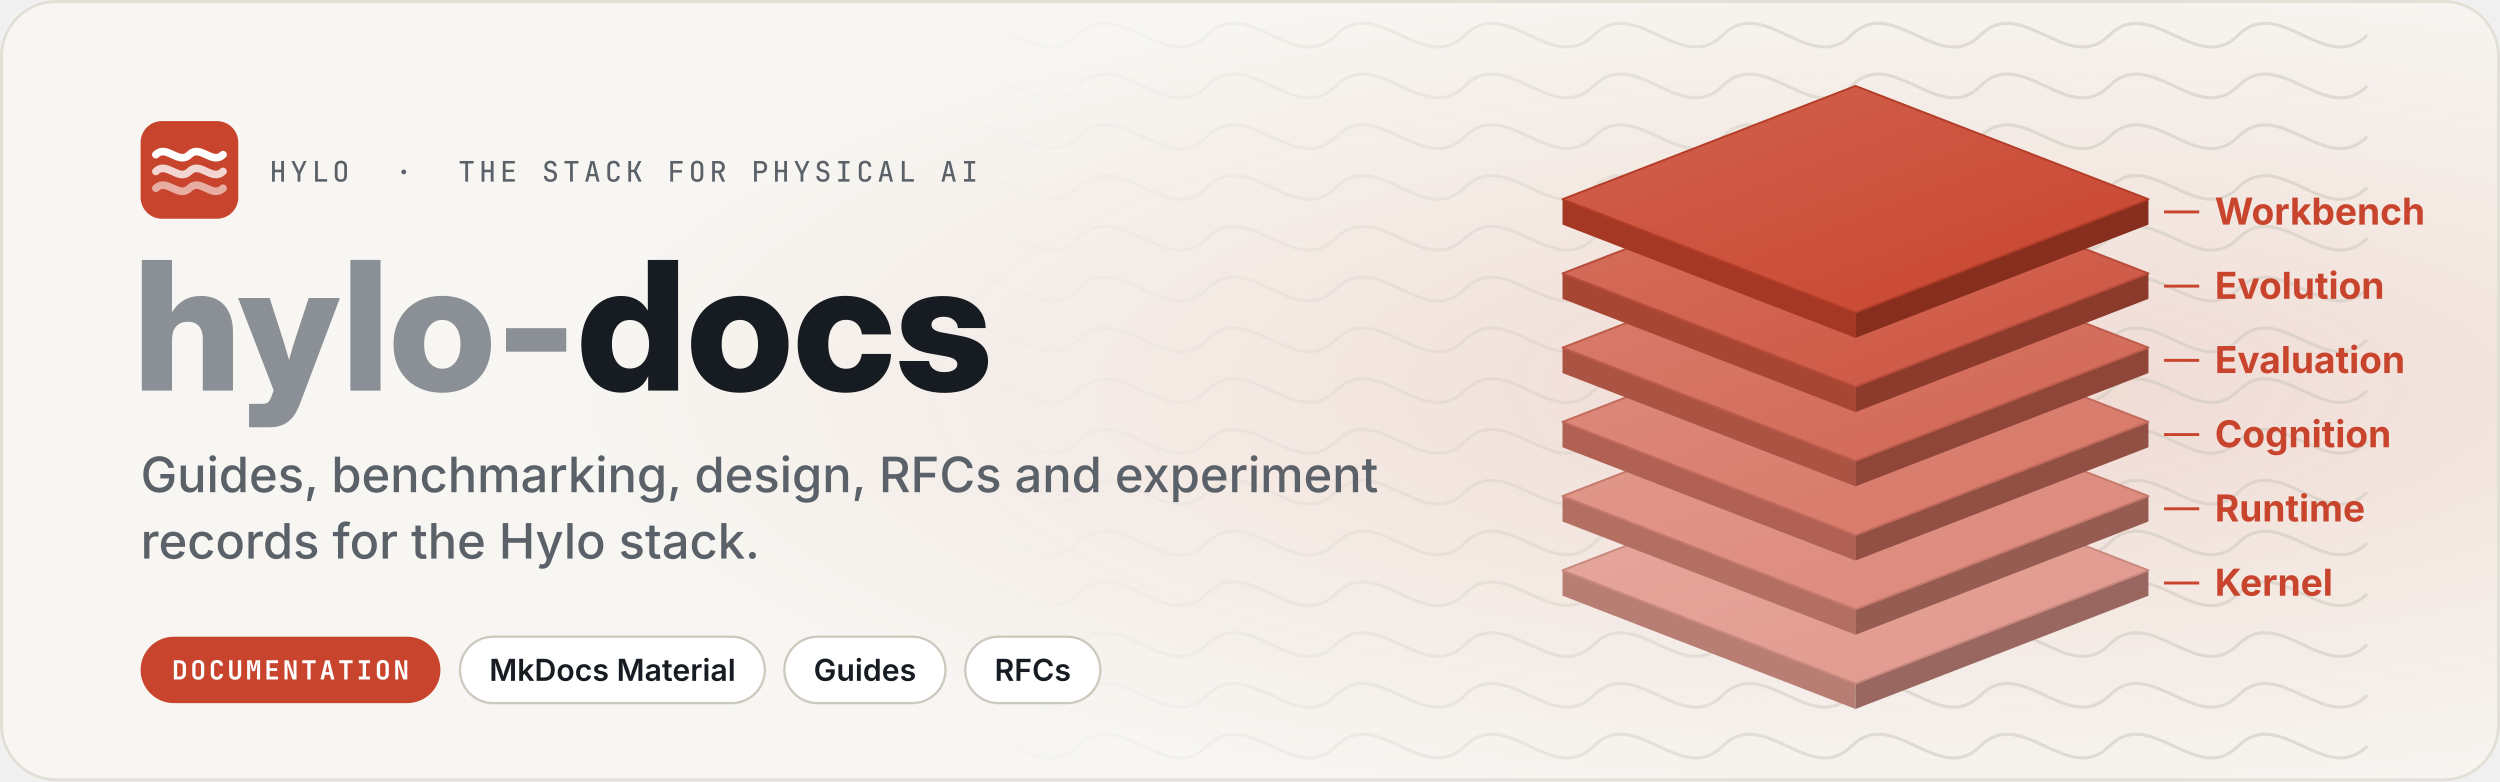
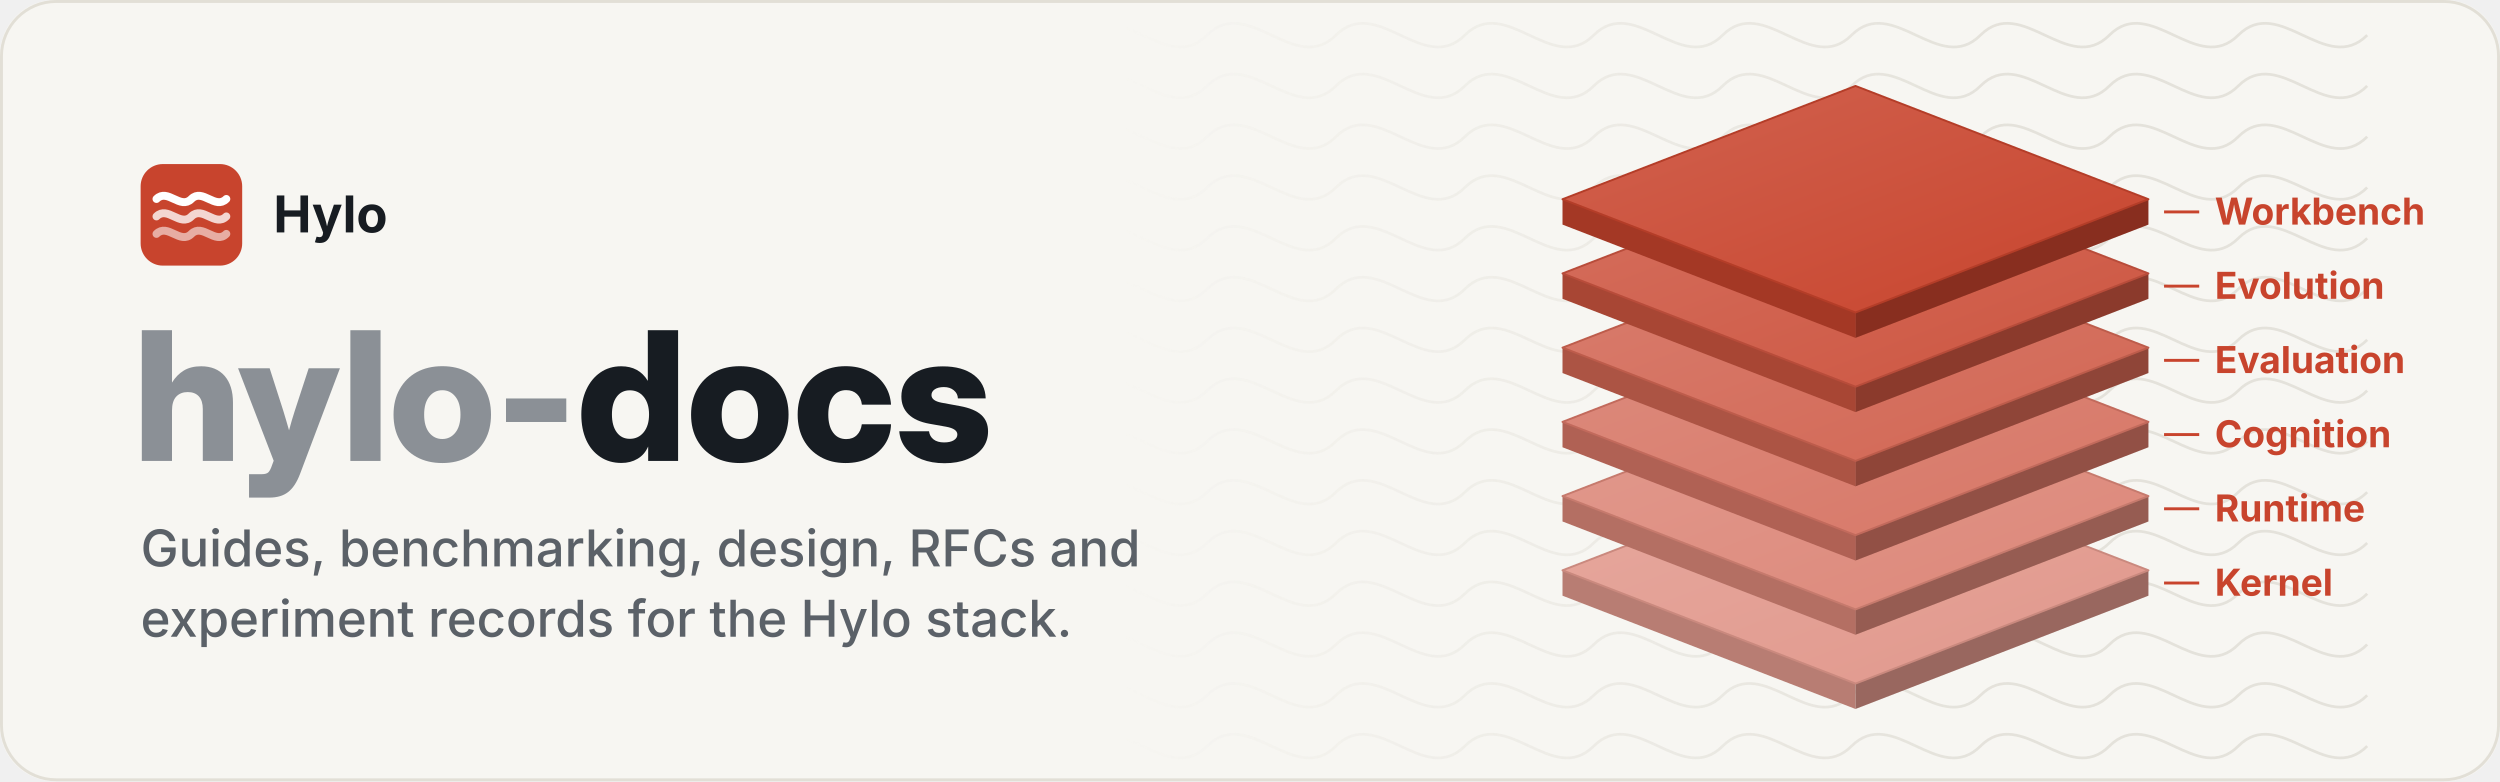
<svg xmlns="http://www.w3.org/2000/svg" viewBox="0 0 1280 400" width="1280" height="400" role="img" aria-labelledby="t d">
  <defs>
+     <path id="b161" d="M135 0V1490H440V888H1089V1490H1395V0H1089V635H440V0Z" />
    <path id="b271" d="M135 0V1490H440V1083L435 744Q484 822 539 897Q594 972 668 1062L1033 1490H1406L849 845L1422 0H1061L638 644L440 426V0Z" />
    <path id="b384" d="M135 0V1490H716Q970 1490 1110 1358Q1249 1225 1249 1005Q1249 852 1181 744Q1113 635 985 581L1302 0H964L680 532H440V0ZM440 779H660Q934 779 934 1005Q934 1118 866 1178Q799 1238 659 1238H440Z" />
    <path id="b459" d="M449 0 49 1490H382L555 757Q578 654 598 537Q617 420 635 305Q655 420 676 537Q697 654 722 757L904 1490H1221L1402 757Q1427 655 1448 539Q1469 423 1489 309Q1507 423 1526 539Q1546 655 1569 757L1742 1490H2076L1675 0H1327L1129 762Q1109 843 1093 932Q1077 1022 1061 1118Q1047 1025 1032 936Q1017 846 995 762L798 0Z" />
    <path id="b507" d="M440 -22Q280 -22 174 62Q68 147 68 313Q68 438 128 509Q188 580 284 613Q380 646 490 656Q634 670 698 686Q761 701 761 756V761Q761 832 716 871Q670 910 586 910Q499 910 446 872Q393 835 375 781L100 827Q143 972 272 1052Q400 1132 587 1132Q707 1132 816 1094Q924 1056 992 972Q1061 889 1061 753V0H777V155H767Q726 77 645 28Q564 -22 440 -22ZM525 189Q630 189 696 250Q763 311 763 400V521Q745 508 704 498Q664 489 619 482Q574 474 541 470Q458 458 407 423Q356 388 356 321Q356 256 404 222Q451 189 525 189Z" />
    <path id="b578" d="M754 -19Q663 -19 600 12Q537 43 498 88Q458 134 437 179H423V0H128V1490H428V930H437Q457 974 496 1021Q534 1068 598 1100Q661 1132 756 1132Q880 1132 983 1068Q1086 1004 1148 876Q1209 748 1209 557Q1209 371 1149 242Q1089 114 986 48Q883 -19 754 -19ZM662 222Q779 222 840 316Q902 410 902 558Q902 705 841 798Q780 892 662 892Q546 892 484 801Q421 710 421 558Q421 406 484 314Q547 222 662 222Z" />
    <path id="b586" d="M628 -22Q459 -22 336 50Q214 123 148 252Q81 382 81 554Q81 727 148 857Q214 987 336 1060Q459 1132 628 1132Q827 1132 960 1032Q1093 933 1125 760L846 708Q827 795 772 846Q718 896 631 896Q511 896 449 802Q387 707 387 555Q387 405 449 310Q511 214 631 214Q718 214 774 266Q830 319 848 409L1127 358Q1095 181 962 80Q829 -22 628 -22Z" />
    <path id="b614" d="M633 -22Q462 -22 338 48Q214 118 148 247Q81 376 81 553Q81 726 148 856Q214 986 334 1059Q455 1132 618 1132Q764 1132 883 1070Q1002 1008 1072 882Q1143 756 1143 565V481H378Q383 344 454 274Q525 204 638 204Q717 204 774 238Q830 271 854 336L1126 285Q1085 146 956 62Q828 -22 633 -22ZM380 669H854Q843 778 784 842Q725 906 621 906Q513 906 451 840Q389 773 380 669Z" />
    <path id="b658" d="M625 -442Q415 -442 287 -365Q159 -288 122 -168L380 -96Q401 -143 458 -184Q514 -224 623 -224Q737 -224 803 -172Q869 -119 869 -8V198H846Q815 130 744 73Q672 16 536 16Q410 16 307 75Q204 134 142 255Q81 376 81 561Q81 750 144 877Q206 1004 310 1068Q413 1132 537 1132Q631 1132 695 1100Q759 1068 798 1021Q838 974 858 930H871V1118H1166V9Q1166 -142 1096 -242Q1027 -343 904 -392Q782 -442 625 -442ZM630 244Q745 244 808 328Q870 413 870 563Q870 712 808 802Q746 892 630 892Q512 892 450 800Q389 707 389 563Q389 416 451 330Q513 244 630 244Z" />
    <path id="b670" d="M428 647V0H128V1490H422V904Q471 1013 555 1072Q639 1132 763 1132Q937 1132 1042 1020Q1148 908 1148 711V0H847V659Q847 763 794 822Q740 881 645 881Q549 881 488 820Q428 758 428 647Z" />
    <path id="b689" d="M128 0V1118H428V0ZM278 1264Q210 1264 162 1309Q114 1354 114 1418Q114 1482 162 1527Q210 1572 278 1572Q346 1572 394 1527Q443 1482 443 1418Q443 1354 394 1309Q346 1264 278 1264Z" />
    <path id="b727" d="M128 0V1490H428V688H445L811 1118H1158L740 633L1179 0H826L514 456L428 359V0Z" />
    <path id="b73" d="M786 -20Q587 -20 431 70Q275 160 184 331Q94 502 94 744Q94 987 185 1158Q276 1330 433 1420Q590 1510 786 1510Q955 1510 1092 1448Q1229 1385 1317 1266Q1405 1148 1427 981H1118Q1097 1102 1008 1170Q920 1239 792 1239Q618 1239 511 1110Q404 981 404 744Q404 502 512 376Q619 251 791 251Q918 251 1008 320Q1097 388 1119 510H1428Q1411 371 1330 250Q1249 130 1112 55Q974 -20 786 -20Z" />
    <path id="b736" d="M428 1490V0H128V1490Z" />
    <path id="b766" d="M128 0V1118H406L418 901Q463 1023 550 1079Q637 1135 737 1135Q949 1135 1025 884Q1072 1013 1170 1074Q1269 1135 1384 1135Q1538 1135 1640 1036Q1741 936 1741 754V0H1441V697Q1441 791 1390 838Q1338 884 1263 884Q1178 884 1128 830Q1079 776 1079 688V0H789V705Q789 787 740 836Q692 884 615 884Q536 884 482 830Q428 777 428 676V0Z" />
    <path id="b773" d="M428 647V0H128V1118H411L415 887Q462 1004 548 1068Q634 1132 763 1132Q937 1132 1042 1020Q1147 908 1147 711V0H847V659Q847 763 794 822Q740 881 645 881Q549 881 488 820Q428 758 428 647Z" />
    <path id="b790" d="M628 -22Q460 -22 337 50Q214 123 148 252Q81 382 81 554Q81 727 148 857Q214 987 337 1060Q460 1132 628 1132Q796 1132 919 1060Q1042 987 1108 857Q1175 727 1175 554Q1175 382 1108 252Q1042 123 919 50Q796 -22 628 -22ZM628 214Q748 214 809 311Q870 408 870 555Q870 703 809 800Q748 896 628 896Q508 896 448 800Q387 703 387 555Q387 408 448 311Q508 214 628 214Z" />
    <path id="b852" d="M128 0V1118H418V923H430Q461 1026 534 1080Q606 1133 700 1133Q751 1133 797 1123V855Q777 861 738 866Q700 870 667 870Q563 870 496 805Q428 740 428 636V0Z" />
    <path id="b889" d="M683 1118V889H474V327Q474 223 576 223Q593 223 624 228Q654 232 671 236L714 11Q664 -4 614 -10Q565 -16 520 -16Q352 -16 263 66Q174 147 174 301V889H20V1118H174V1384H474V1118Z" />
    <path id="b915" d="M513 -14Q339 -14 234 98Q128 210 128 407V1118H428V459Q428 355 482 296Q536 237 630 237Q726 237 786 298Q847 360 847 471V1118H1148V0H864L860 232Q813 113 726 50Q640 -14 513 -14Z" />
    <path id="b95" d="M135 0V1490H1132V1237H440V877H1080V628H440V253H1134V0Z" />
    <path id="b980" d="M443 0 31 1118H350L538 538Q561 463 580 387Q600 311 618 233Q635 311 654 386Q672 462 696 538L882 1118H1197L784 0Z" />
+     <path id="b998" d="M120 -396 189 -170 226 -179Q317 -204 375 -176Q433 -147 443 -63L451 -3L31 1118H350L538 538Q561 465 577 392Q593 320 609 246Q627 321 646 394Q666 466 690 538L886 1118H1201L726 -132Q675 -267 580 -346Q484 -426 316 -426Q256 -426 204 -418Q152 -409 120 -396Z" />
    <path id="dx1459" d="M806 712V444H119V712Z" />
    <path id="dx586" d="M598 -24Q434 -24 312 46Q189 115 120 239Q52 363 52 528Q52 692 120 816Q189 941 312 1010Q435 1080 598 1080Q745 1080 859 1024Q973 968 1040 869Q1108 770 1116 641H784Q776 716 728 762Q681 807 605 807Q508 807 454 732Q401 658 401 528Q401 398 455 324Q509 249 605 249Q681 249 727 295Q773 341 783 418H1116Q1112 289 1046 190Q979 90 864 33Q748 -24 598 -24Z" />
    <path id="dx597" d="M509 -23Q370 -23 268 46Q165 114 108 238Q52 363 52 530Q52 691 110 815Q168 939 270 1009Q372 1079 506 1079Q710 1079 809 914H810V1490H1155V0H814V163H813Q772 70 692 24Q613 -23 509 -23ZM605 252Q703 252 764 328Q824 403 824 530Q824 655 764 730Q703 805 605 805Q510 805 456 732Q401 659 401 530Q401 400 456 326Q510 252 605 252Z" />
    <path id="dx670" d="M440 574V0H96V1490H440V893Q493 980 574 1030Q655 1079 772 1079Q944 1079 1040 969Q1135 859 1135 664V0H791V592Q791 686 746 736Q701 785 619 785Q538 785 489 734Q440 682 440 574Z" />
    <path id="dx736" d="M440 1490V0H96V1490Z" />
    <path id="dx790" d="M608 -24Q442 -24 317 44Q192 112 122 236Q52 360 52 528Q52 694 122 818Q192 943 317 1012Q442 1080 608 1080Q773 1080 898 1012Q1024 943 1094 818Q1163 694 1163 528Q1163 360 1094 236Q1024 113 898 44Q773 -24 608 -24ZM608 250Q698 250 756 322Q815 394 815 528Q815 662 756 734Q698 806 608 806Q518 806 460 734Q401 662 401 528Q401 394 459 322Q517 250 608 250Z" />
    <path id="dx871" d="M562 -26Q416 -26 303 18Q190 62 122 144Q55 226 46 338H385Q393 279 437 245Q481 211 557 211Q628 211 668 236Q708 261 708 301Q708 367 580 390L389 424Q233 452 152 531Q70 610 70 735Q70 891 196 984Q322 1078 543 1078Q764 1078 895 980Q1026 882 1031 713H714Q713 768 668 805Q624 842 555 842Q488 842 450 816Q413 790 413 751Q413 686 527 664L739 625Q902 595 980 525Q1058 455 1058 337Q1058 229 996 147Q933 65 822 20Q710 -26 562 -26Z" />
    <path id="dx998" d="M129 -418V-151H275Q329 -151 351 -128Q373 -104 392 -46L410 2L4 1056H364L520 570Q537 515 553 460Q569 405 585 349Q600 405 616 460Q633 515 650 570L809 1056H1165L710 -149Q656 -292 574 -355Q493 -418 360 -418Z" />
    <path id="m137" d="M165 0V1490H1092V1294H393V815H1025V620H393V0Z" />
    <path id="m141" d="M791 -20Q589 -20 436 73Q283 166 198 337Q113 508 113 744Q113 982 200 1154Q286 1325 437 1418Q588 1510 781 1510Q942 1510 1073 1448Q1204 1385 1290 1274Q1375 1164 1400 1019H1166Q1125 1150 1028 1226Q930 1302 783 1302Q657 1302 556 1238Q456 1174 398 1050Q339 925 339 745Q339 565 398 441Q456 317 558 252Q660 188 792 188Q969 188 1078 292Q1186 397 1190 576H825V764H1413V593Q1413 405 1332 268Q1252 130 1112 55Q972 -20 791 -20Z" />
    <path id="m1501" d="M125 -371 213 214H450L285 -371Z" />
    <path id="m1502" d="M311 -15Q249 -15 206 28Q163 70 163 132Q163 194 206 237Q249 280 311 280Q373 280 416 237Q458 194 458 132Q458 70 416 28Q373 -15 311 -15Z" />
    <path id="m161" d="M165 0V1490H393V860H1131V1490H1360V0H1131V664H393V0Z" />
    <path id="m384" d="M165 0V1490H699Q871 1490 986 1430Q1101 1370 1158 1264Q1215 1159 1215 1022Q1215 872 1147 762Q1079 653 943 602L1271 0H1012L710 563Q704 563 697 563H393V0ZM393 758H675Q839 758 912 828Q984 897 984 1022Q984 1148 911 1222Q838 1295 673 1295H393Z" />
    <path id="m507" d="M461 -25Q354 -25 268 14Q183 54 133 130Q83 206 83 316Q83 411 120 472Q157 534 219 570Q281 605 358 623Q434 641 513 650Q661 667 728 680Q795 692 795 751V757Q795 850 740 902Q686 953 581 953Q471 953 408 905Q345 857 322 800L115 854Q153 954 224 1015Q295 1076 386 1104Q478 1132 578 1132Q645 1132 721 1116Q797 1100 864 1058Q931 1017 973 940Q1015 863 1015 742V0H802V153H791Q758 87 678 31Q597 -25 461 -25ZM510 152Q599 152 663 188Q727 223 762 280Q796 337 796 403V546Q780 530 728 518Q675 507 617 499Q559 491 525 487Q432 474 366 436Q299 399 299 313Q299 233 358 192Q418 152 510 152Z" />
    <path id="m578" d="M703 -22Q601 -22 537 12Q473 47 436 93Q400 139 380 175H362V0H148V1490H368V936H380Q399 970 434 1016Q470 1063 534 1098Q598 1132 703 1132Q837 1132 942 1064Q1048 996 1109 867Q1170 738 1170 556Q1170 376 1110 246Q1050 116 944 47Q839 -22 703 -22ZM654 165Q750 165 814 217Q879 269 912 358Q945 447 945 558Q945 668 912 756Q880 843 816 894Q751 945 654 945Q512 945 438 838Q364 732 364 558Q364 383 439 274Q514 165 654 165Z" />
    <path id="m586" d="M618 -23Q460 -23 343 49Q226 121 161 250Q96 380 96 553Q96 727 161 858Q226 988 343 1060Q460 1132 618 1132Q792 1132 918 1044Q1045 957 1086 802L877 752Q854 839 788 892Q721 946 619 946Q518 946 452 893Q385 840 352 750Q320 661 320 553Q320 446 352 358Q385 269 452 216Q518 163 619 163Q723 163 791 218Q859 274 881 365L1089 315Q1048 157 921 67Q794 -23 618 -23Z" />
    <path id="m597" d="M564 -22Q428 -22 322 47Q217 116 156 246Q96 376 96 556Q96 738 157 867Q218 996 324 1064Q429 1132 564 1132Q668 1132 732 1098Q796 1063 832 1016Q867 970 886 936H898V1490H1118V0H904V175H886Q866 139 830 93Q793 47 729 12Q665 -22 564 -22ZM612 165Q752 165 827 274Q902 383 902 558Q902 732 828 838Q754 945 612 945Q515 945 450 894Q386 843 354 756Q321 668 321 558Q321 447 354 358Q387 269 452 217Q517 165 612 165Z" />
    <path id="m614" d="M630 -23Q465 -23 345 48Q225 119 160 248Q96 377 96 551Q96 723 160 854Q223 985 339 1058Q455 1132 611 1132Q738 1132 852 1076Q967 1019 1038 896Q1110 772 1110 570V492H317Q323 330 409 244Q495 159 632 159Q724 159 790 199Q857 239 886 317L1093 268Q1053 137 931 57Q809 -23 630 -23ZM318 656H892Q880 788 810 869Q739 950 612 950Q480 950 404 864Q327 777 318 656Z" />
    <path id="m647" d="M702 1118V939H452V0H232V939H20V1118H232V1246Q232 1350 278 1420Q325 1490 400 1525Q476 1560 565 1560Q631 1560 678 1550Q726 1539 749 1530L698 1352Q682 1356 658 1362Q634 1368 600 1368Q521 1368 486 1329Q452 1290 452 1216V1118Z" />
    <path id="m658" d="M616 -442Q422 -442 305 -371Q188 -300 141 -199L325 -112Q345 -144 378 -180Q412 -215 468 -240Q525 -265 615 -265Q742 -265 822 -204Q902 -144 902 -15V203H883Q863 166 828 123Q792 80 728 48Q665 17 563 17Q431 17 326 79Q220 141 158 262Q96 384 96 563Q96 741 158 868Q219 996 325 1064Q431 1132 566 1132Q669 1132 734 1098Q798 1063 834 1017Q871 971 890 936H906V1118H1121V-16Q1121 -163 1054 -257Q987 -351 873 -396Q759 -442 616 -442ZM614 200Q754 200 828 297Q903 394 903 566Q903 734 830 840Q756 945 614 945Q517 945 452 894Q386 844 354 758Q321 673 321 566Q321 402 396 301Q470 200 614 200Z" />
    <path id="m670" d="M368 662V0H148V1490H366V917Q419 1028 504 1080Q589 1132 704 1132Q875 1132 980 1024Q1085 917 1085 710V0H864V683Q864 804 801 872Q738 940 628 940Q516 940 442 868Q368 795 368 662Z" />
    <path id="m689" d="M148 0V1118H368V0ZM259 1289Q202 1289 162 1327Q121 1365 121 1419Q121 1474 162 1512Q202 1550 259 1550Q316 1550 357 1512Q398 1474 398 1419Q398 1365 357 1327Q316 1289 259 1289Z" />
    <path id="m727" d="M148 0V1490H368V646H388L829 1118H1093L643 636L1124 0H852L475 501L368 394V0Z" />
    <path id="m73" d="M784 -20Q590 -20 438 72Q287 164 200 335Q113 506 113 744Q113 983 200 1154Q288 1326 440 1418Q591 1510 784 1510Q941 1510 1071 1450Q1201 1391 1287 1278Q1373 1166 1398 1008H1169Q1141 1150 1034 1226Q926 1302 786 1302Q658 1302 557 1238Q456 1173 398 1048Q339 924 339 744Q339 563 398 439Q456 315 557 252Q658 188 786 188Q926 188 1034 264Q1141 341 1169 483H1399Q1376 335 1292 222Q1209 109 1078 44Q948 -20 784 -20Z" />
    <path id="m736" d="M368 1490V0H148V1490Z" />
    <path id="m766" d="M148 0V1118H357L362 909Q405 1025 491 1081Q577 1137 677 1137Q786 1137 858 1075Q930 1013 963 902Q1005 1015 1102 1076Q1198 1137 1317 1137Q1416 1137 1496 1094Q1576 1051 1624 966Q1671 881 1671 754V0H1451V732Q1451 844 1388 894Q1326 944 1241 944Q1137 944 1078 880Q1018 816 1018 716V0H801V746Q801 836 744 890Q686 944 597 944Q505 944 436 880Q368 817 368 695V0Z" />
    <path id="m773" d="M368 662V0H148V1118H358L359 903Q411 1021 498 1076Q586 1132 704 1132Q875 1132 980 1024Q1084 917 1084 710V0H864V683Q864 804 801 872Q738 940 628 940Q516 940 442 868Q368 795 368 662Z" />
    <path id="m790" d="M618 -23Q461 -23 344 49Q226 121 161 250Q96 380 96 553Q96 727 161 858Q226 988 344 1060Q461 1132 618 1132Q776 1132 894 1060Q1011 988 1076 858Q1141 727 1141 553Q1141 380 1076 250Q1011 121 894 49Q776 -23 618 -23ZM618 163Q720 163 786 216Q853 270 886 358Q918 447 918 553Q918 660 886 750Q853 839 786 892Q720 946 618 946Q517 946 451 892Q385 839 352 750Q320 660 320 553Q320 447 352 358Q385 270 451 216Q517 163 618 163Z" />
    <path id="m843" d="M148 -418V1118H362V936H380Q399 970 434 1016Q470 1063 534 1098Q598 1132 703 1132Q837 1132 942 1064Q1048 996 1109 867Q1170 738 1170 556Q1170 376 1110 246Q1050 116 944 47Q839 -22 703 -22Q601 -22 537 12Q473 47 436 93Q400 139 380 175H368V-418ZM654 165Q750 165 814 217Q879 269 912 358Q945 447 945 558Q945 668 912 756Q880 843 816 894Q751 945 654 945Q512 945 438 838Q364 732 364 558Q364 383 439 274Q514 165 654 165Z" />
    <path id="m852" d="M148 0V1118H361V938H373Q403 1029 480 1082Q558 1134 656 1134Q677 1134 704 1132Q732 1130 749 1128V918Q737 921 703 926Q669 930 634 930Q519 930 444 860Q368 789 368 679V0Z" />
    <path id="m871" d="M549 -23Q367 -23 248 56Q128 134 98 283L305 326Q350 155 551 155Q658 155 720 200Q783 244 783 306Q783 412 626 447L438 490Q130 559 130 799Q130 899 186 974Q241 1049 338 1090Q436 1132 563 1132Q744 1132 847 1054Q950 977 986 853L789 810Q768 869 716 914Q664 958 565 958Q474 958 413 917Q352 876 352 813Q352 757 392 722Q433 688 525 667L705 627Q1010 558 1010 325Q1010 223 952 144Q893 66 789 22Q685 -23 549 -23Z" />
    <path id="m889" d="M626 1118V939H403V302Q403 235 432 204Q460 172 525 172Q543 172 570 176Q598 180 618 184L657 8Q622 -4 582 -10Q541 -15 503 -15Q351 -15 267 64Q183 142 183 284V939H20V1118H183V1384H403V1118Z" />
    <path id="m915" d="M529 -14Q358 -14 253 94Q148 201 148 408V1118H368V435Q368 314 432 246Q495 178 604 178Q716 178 790 250Q864 323 864 456V1118H1085V0H874L873 217Q820 95 732 40Q645 -14 529 -14Z" />
    <path id="m993" d="M57 0 439 574 80 1118H328L454 915Q490 856 519 802Q548 747 575 696Q602 747 630 802Q657 856 694 915L823 1118H1067L703 566L1084 0H837L687 238Q652 294 624 346Q595 398 568 448Q543 398 516 346Q489 294 454 238L302 0Z" />
    <path id="m998" d="M133 -402 187 -223 212 -229Q297 -252 356 -224Q416 -195 447 -87L471 -5L46 1118H284L505 483Q530 409 549 337Q568 265 586 193Q605 265 625 338Q645 410 671 483L896 1118H1132L646 -155Q595 -289 508 -358Q422 -426 287 -426Q235 -426 194 -418Q154 -411 133 -402Z" />
-     <path id="mono1" d="M46 0 235 730H366L554 0H453L407 190H193L147 0ZM213 272H387L335 490Q320 550 311 592Q302 634 300 649Q298 634 289 592Q280 550 266 491Z" />
-     <path id="mono122" d="M88 0V730H325Q395 730 446 703Q497 676 525 628Q553 579 553 512Q553 446 525 398Q497 349 446 322Q394 295 325 295H187V0ZM187 383H325Q383 383 417 418Q451 454 451 512Q451 571 417 606Q383 642 325 642H187Z" />
-     <path id="mono125" d="M89 0V730H315Q382 730 432 704Q482 677 510 630Q538 582 538 518Q538 444 500 391Q463 338 401 316L548 0H439L300 305H187V0ZM187 393H315Q371 393 404 427Q436 461 436 517Q436 574 403 608Q370 642 315 642H187Z" />
-     <path id="mono129" d="M304 -10Q196 -10 132 46Q68 103 68 202H167Q167 144 204 111Q241 78 304 78Q364 78 400 112Q435 145 435 201Q435 243 412 274Q389 306 347 317L239 346Q168 366 126 418Q85 471 85 543Q85 602 112 646Q138 691 186 716Q234 740 297 740Q361 740 410 716Q458 691 485 647Q512 603 512 545H414Q414 593 382 623Q349 653 297 653Q245 653 214 623Q182 593 182 545Q182 506 203 480Q224 453 262 442L373 412Q448 392 490 336Q532 279 532 201Q532 137 504 90Q476 42 424 16Q373 -10 304 -10Z" />
-     <path id="mono137" d="M251 0V640H53V730H547V640H350V0Z" />
-     <path id="mono168" d="M251 0V271L32 730H137L272 442Q284 416 292 395Q299 374 301 365Q304 374 312 395Q319 416 332 442L466 730H568L350 271V0Z" />
-     <path id="mono27" d="M308 -10Q207 -10 148 46Q88 103 88 202V529Q88 627 148 684Q207 740 308 740Q408 740 468 683Q527 626 527 529H428Q428 588 396 620Q364 652 308 652Q251 652 219 620Q187 588 187 529V202Q187 142 219 110Q251 78 308 78Q364 78 396 110Q428 142 428 202H527Q527 104 468 47Q408 -10 308 -10Z" />
-     <path id="mono37" d="M97 0V730H522V641H195V424H487V338H195V89H522V0Z" />
-     <path id="mono56" d="M91 0V730H527V639H188V409H501V319H190V0Z" />
-     <path id="mono64" d="M89 0V730H188V422H412V730H511V0H412V332H188V0Z" />
-     <path id="mono67" d="M101 0V90H250V640H101V730H499V640H350V90H499V0Z" />
-     <path id="mono81" d="M88 0V730H187V420H289L445 730H553L376 379L562 0H450L287 333H187V0Z" />
-     <path id="mono818" d="M300 259Q262 259 238 282Q215 305 215 341Q215 379 238 403Q262 427 300 427Q338 427 362 403Q385 379 385 341Q385 305 362 282Q338 259 300 259Z" />
-     <path id="mono83" d="M128 0V730H227V90H552V0Z" />
-     <path id="mono96" d="M300 -10Q200 -10 142 48Q84 106 84 212V519Q84 624 142 682Q200 740 300 740Q400 740 458 682Q516 625 516 519V212Q516 106 458 48Q400 -10 300 -10ZM300 78Q356 78 386 110Q417 142 417 202V529Q417 588 387 620Q357 652 300 652Q243 652 213 620Q183 588 183 529V202Q183 142 214 110Q244 78 300 78Z" />
-     <path id="monob1" d="M35 0 219 730H380L565 0H437L397 177H203L163 0ZM226 279H374L330 475Q319 524 311 564Q303 603 300 621Q297 603 289 564Q281 524 270 476Z" />
-     <path id="monob137" d="M237 0V617H46V730H554V617H363V0Z" />
-     <path id="monob142" d="M300 -10Q193 -10 132 48Q72 107 72 208V730H198V209Q198 157 224 128Q250 99 300 99Q349 99 376 128Q402 157 402 209V730H528V208Q528 107 468 48Q408 -10 300 -10Z" />
-     <path id="monob27" d="M308 -10Q237 -10 185 16Q133 43 104 92Q76 140 76 206V524Q76 590 104 638Q133 687 185 714Q237 740 308 740Q378 740 430 714Q482 687 511 638Q540 590 540 524H414Q414 575 386 602Q359 630 308 630Q257 630 229 602Q201 575 201 524V206Q201 155 229 128Q257 100 308 100Q359 100 386 128Q414 155 414 206H540Q540 140 511 92Q482 43 430 16Q378 -10 308 -10Z" />
-     <path id="monob33" d="M75 0V730H292Q366 730 420 702Q475 673 505 622Q535 571 535 502V229Q535 160 505 108Q475 57 420 28Q366 0 292 0ZM200 112H292Q346 112 378 144Q410 175 410 229V502Q410 555 378 586Q346 618 292 618H200Z" />
-     <path id="monob37" d="M88 0V730H526V620H211V430H491V324H211V110H526V0Z" />
-     <path id="monob67" d="M90 0V113H237V617H90V730H510V617H363V113H510V0Z" />
-     <path id="monob89" d="M54 0V730H217L299 416L382 730H546V0H429V307Q429 370 432 438Q436 505 441 568Q446 632 452 684L349 317H246L147 675Q156 606 164 510Q171 415 171 307V0Z" />
-     <path id="monob90" d="M72 0V730H225L428 140Q425 172 422 216Q419 259 416 304Q414 349 414 384V730H528V0H375L174 590Q176 561 179 520Q182 479 184 436Q186 393 186 357V0Z" />
-     <path id="monob96" d="M300 -10Q195 -10 134 50Q72 110 72 216V514Q72 620 134 680Q195 740 300 740Q405 740 466 680Q528 620 528 515V216Q528 110 466 50Q405 -10 300 -10ZM300 100Q351 100 377 128Q403 155 403 206V524Q403 575 377 602Q351 630 300 630Q249 630 223 602Q197 575 197 524V206Q197 155 223 128Q249 100 300 100Z" />
-     <path id="sb137" d="M150 0V1490H1104V1265H417V818H1037V596H417V0Z" />
-     <path id="sb141" d="M793 -20Q587 -20 432 72Q277 165 190 336Q103 508 103 743Q103 983 192 1154Q282 1326 436 1418Q590 1510 785 1510Q949 1510 1082 1447Q1216 1384 1302 1272Q1389 1160 1412 1014H1139Q1103 1133 1014 1202Q924 1271 788 1271Q668 1271 574 1210Q479 1149 425 1032Q371 914 371 745Q371 492 488 356Q606 219 794 219Q962 219 1062 314Q1162 408 1166 569H822V779H1425V600Q1425 409 1344 270Q1262 130 1120 55Q977 -20 793 -20Z" />
-     <path id="sb292" d="M150 0V1490H552L835 721Q850 677 870 606Q889 536 909 456Q929 375 946 301Q963 374 983 454Q1003 535 1022 606Q1042 676 1056 721L1336 1490H1739V0H1473V752Q1473 808 1474 890Q1476 973 1478 1066Q1481 1159 1482 1248Q1457 1152 1429 1057Q1401 962 1376 882Q1351 802 1333 752L1058 0H831L552 752Q534 800 510 878Q485 956 458 1050Q430 1144 402 1240Q404 1156 406 1064Q409 973 410 891Q412 809 412 752V0Z" />
-     <path id="sb384" d="M150 0V1490H707Q964 1490 1098 1358Q1232 1226 1232 1013Q1232 862 1164 753Q1096 644 964 592L1287 0H988L695 547H417V0ZM417 768H668Q819 768 889 832Q959 895 959 1013Q959 1133 889 1200Q819 1266 666 1266H417Z" />
-     <path id="sb507" d="M450 -23Q344 -23 259 16Q174 54 125 129Q76 204 76 314Q76 440 138 510Q199 579 296 610Q394 642 502 653Q648 669 713 682Q778 696 778 754V759Q778 841 728 886Q678 932 583 932Q485 932 427 889Q369 846 349 791L108 840Q157 988 286 1060Q414 1132 582 1132Q661 1132 742 1114Q822 1095 889 1052Q956 1008 997 934Q1038 859 1038 747V0H789V154H779Q742 82 661 30Q580 -23 450 -23ZM517 170Q637 170 708 239Q780 308 780 401V533Q762 519 716 508Q670 498 618 490Q567 483 533 478Q445 466 386 430Q328 394 328 317Q328 245 381 208Q434 170 517 170Z" />
-     <path id="sb586" d="M623 -23Q460 -23 340 50Q220 122 154 252Q89 381 89 553Q89 727 154 858Q220 988 340 1060Q460 1132 623 1132Q810 1132 940 1038Q1069 945 1105 781L862 730Q841 817 780 869Q719 921 625 921Q489 921 422 816Q354 711 354 554Q354 451 384 368Q414 285 474 236Q534 188 625 188Q721 188 782 242Q844 297 865 387L1108 336Q1072 169 942 73Q812 -23 623 -23Z" />
-     <path id="sb597" d="M550 -20Q418 -20 314 48Q209 115 149 244Q89 373 89 557Q89 743 150 872Q211 1000 316 1066Q420 1132 549 1132Q649 1132 712 1098Q776 1065 813 1018Q850 972 870 933H881V1490H1141V0H886V177H870Q849 137 811 91Q773 45 710 12Q646 -20 550 -20ZM621 194Q748 194 817 294Q886 395 886 558Q886 721 818 820Q749 918 621 918Q489 918 422 816Q355 714 355 558Q355 401 422 298Q490 194 621 194Z" />
-     <path id="sb614" d="M632 -23Q463 -23 342 48Q220 119 154 248Q89 377 89 552Q89 724 154 854Q218 985 336 1058Q455 1132 615 1132Q751 1132 868 1072Q984 1013 1055 888Q1126 764 1126 568V486H348Q353 337 432 259Q510 181 635 181Q721 181 782 218Q844 255 870 326L1109 277Q1069 142 944 60Q818 -23 632 -23ZM349 663H873Q861 783 796 856Q732 928 616 928Q497 928 428 852Q358 775 349 663Z" />
-     <path id="sb689" d="M138 0V1118H398V0ZM268 1276Q206 1276 162 1318Q117 1359 117 1419Q117 1478 162 1520Q206 1561 268 1561Q331 1561 376 1520Q420 1478 420 1419Q420 1359 376 1318Q331 1276 268 1276Z" />
-     <path id="sb727" d="M138 0V1490H398V667H417L820 1118H1125L692 635L1151 0H839L494 479L398 376V0Z" />
-     <path id="sb73" d="M785 -20Q589 -20 435 71Q281 162 192 333Q103 504 103 744Q103 985 192 1156Q282 1328 436 1419Q590 1510 785 1510Q948 1510 1082 1449Q1215 1388 1302 1272Q1389 1157 1413 994H1144Q1119 1126 1021 1198Q923 1271 789 1271Q606 1271 488 1134Q371 998 371 744Q371 487 489 353Q607 219 788 219Q922 219 1020 292Q1119 364 1144 496H1414Q1393 353 1311 236Q1229 119 1095 50Q961 -20 785 -20Z" />
-     <path id="sb736" d="M398 1490V0H138V1490Z" />
-     <path id="sb790" d="M623 -23Q460 -23 340 50Q220 122 154 252Q89 381 89 553Q89 727 154 858Q220 988 340 1060Q460 1132 623 1132Q786 1132 906 1060Q1026 988 1092 858Q1158 727 1158 553Q1158 381 1092 252Q1026 122 906 50Q786 -23 623 -23ZM623 188Q714 188 774 237Q834 286 864 369Q894 452 894 554Q894 657 864 740Q834 823 774 872Q714 921 623 921Q533 921 473 872Q413 823 384 740Q354 657 354 554Q354 452 384 369Q413 286 473 237Q533 188 623 188Z" />
-     <path id="sb84" d="M654 0H150V1490H664Q886 1490 1046 1400Q1205 1311 1290 1144Q1375 978 1375 747Q1375 514 1290 346Q1204 179 1042 90Q881 0 654 0ZM417 231H641Q1112 231 1112 747Q1112 1259 648 1259H417Z" />
-     <path id="sb852" d="M138 0V1118H390V931H402Q432 1028 507 1080Q582 1133 678 1133Q728 1133 773 1126V887Q757 891 721 896Q685 900 650 900Q541 900 470 832Q398 765 398 658V0Z" />
-     <path id="sb871" d="M561 -23Q368 -23 242 60Q117 142 88 294L331 340Q375 176 566 176Q662 176 718 214Q775 253 775 310Q775 405 624 438L433 479Q119 547 119 792Q119 896 176 972Q233 1048 334 1090Q436 1132 570 1132Q760 1132 870 1053Q981 974 1015 844L783 798Q763 856 713 897Q663 938 573 938Q491 938 435 902Q379 865 379 808Q379 759 416 728Q452 696 538 677L728 637Q1041 570 1041 335Q1041 229 980 148Q919 68 810 22Q702 -23 561 -23Z" />
-     <path id="sb889" d="M655 1118V914H439V315Q439 254 464 226Q490 197 550 197Q568 197 597 202Q626 206 645 210L686 9Q643 -4 598 -10Q553 -15 512 -15Q351 -15 265 65Q179 145 179 293V914H20V1118H179V1384H439V1118Z" />
-     <path id="sb915" d="M521 -14Q348 -14 243 96Q138 206 138 407V1118H398V447Q398 335 456 271Q515 207 617 207Q721 207 788 274Q855 341 855 463V1118H1116V0H869L867 224Q767 -14 521 -14Z" />
    <clipPath id="cardclip">
      <rect width="1280" height="400" rx="28" />
    </clipPath>
-     <radialGradient id="glow" cx="0.78" cy="0.5" r="0.55">
-       <stop offset="0" stop-color="#c8442d" stop-opacity="0.16" />
-       <stop offset="1" stop-color="#c8442d" stop-opacity="0" />
-     </radialGradient>
    <linearGradient id="wavefade" x1="0" y1="0" x2="1" y2="0">
-       <stop offset="0.38" stop-color="#fff" stop-opacity="0" />
-       <stop offset="0.75" stop-color="#fff" stop-opacity="1" />
+       <stop offset="0.45" stop-color="#fff" stop-opacity="0" />
+       <stop offset="0.8" stop-color="#fff" stop-opacity="1" />
    </linearGradient>
    <mask id="wavemask">
      <rect width="1280" height="400" fill="url(#wavefade)" />
    </mask>
    <linearGradient id="slab5" x1="0" y1="0" x2="1" y2="1">
      <stop offset="0" stop-color="#e6a89e" />
      <stop offset="1" stop-color="#e1988c" />
    </linearGradient>
    <linearGradient id="slab4" x1="0" y1="0" x2="1" y2="1">
      <stop offset="0" stop-color="#e29a8e" />
      <stop offset="1" stop-color="#dc8779" />
    </linearGradient>
    <linearGradient id="slab3" x1="0" y1="0" x2="1" y2="1">
      <stop offset="0" stop-color="#dd8c7e" />
      <stop offset="1" stop-color="#d77666" />
    </linearGradient>
    <linearGradient id="slab2" x1="0" y1="0" x2="1" y2="1">
      <stop offset="0" stop-color="#d97e6f" />
      <stop offset="1" stop-color="#d26653" />
    </linearGradient>
    <linearGradient id="slab1" x1="0" y1="0" x2="1" y2="1">
      <stop offset="0" stop-color="#d5705f" />
      <stop offset="1" stop-color="#cd5540" />
    </linearGradient>
    <linearGradient id="slab0" x1="0" y1="0" x2="1" y2="1">
      <stop offset="0" stop-color="#d1624f" />
      <stop offset="1" stop-color="#c8442d" />
    </linearGradient>
  </defs>
  <g clip-path="url(#cardclip)">
    <rect x="0.0" y="0.0" width="1280.0" height="400.0" rx="0" fill="#f7f6f2" />
-     <rect x="0.0" y="0.0" width="1280.0" height="400.0" rx="0" fill="url(#glow)" />
-     <g mask="url(#wavemask)" fill="none" stroke="#cdc9be" stroke-width="1.6" opacity="0.55">
+     <g mask="url(#wavemask)" fill="none" stroke="#cdc9be" stroke-width="1.4" opacity="0.45">
      <path d="M420 18c21-21 45 21 66 0s45 21 66 0s45 21 66 0s45 21 66 0s45 21 66 0s45 21 66 0s45 21 66 0s45 21 66 0s45 21 66 0s45 21 66 0s45 21 66 0s45 21 66 0" />
      <path d="M420 44c21-21 45 21 66 0s45 21 66 0s45 21 66 0s45 21 66 0s45 21 66 0s45 21 66 0s45 21 66 0s45 21 66 0s45 21 66 0s45 21 66 0s45 21 66 0s45 21 66 0" />
      <path d="M420 70c21-21 45 21 66 0s45 21 66 0s45 21 66 0s45 21 66 0s45 21 66 0s45 21 66 0s45 21 66 0s45 21 66 0s45 21 66 0s45 21 66 0s45 21 66 0s45 21 66 0" />
      <path d="M420 96c21-21 45 21 66 0s45 21 66 0s45 21 66 0s45 21 66 0s45 21 66 0s45 21 66 0s45 21 66 0s45 21 66 0s45 21 66 0s45 21 66 0s45 21 66 0s45 21 66 0" />
      <path d="M420 122c21-21 45 21 66 0s45 21 66 0s45 21 66 0s45 21 66 0s45 21 66 0s45 21 66 0s45 21 66 0s45 21 66 0s45 21 66 0s45 21 66 0s45 21 66 0s45 21 66 0" />
      <path d="M420 148c21-21 45 21 66 0s45 21 66 0s45 21 66 0s45 21 66 0s45 21 66 0s45 21 66 0s45 21 66 0s45 21 66 0s45 21 66 0s45 21 66 0s45 21 66 0s45 21 66 0" />
      <path d="M420 174c21-21 45 21 66 0s45 21 66 0s45 21 66 0s45 21 66 0s45 21 66 0s45 21 66 0s45 21 66 0s45 21 66 0s45 21 66 0s45 21 66 0s45 21 66 0s45 21 66 0" />
      <path d="M420 200c21-21 45 21 66 0s45 21 66 0s45 21 66 0s45 21 66 0s45 21 66 0s45 21 66 0s45 21 66 0s45 21 66 0s45 21 66 0s45 21 66 0s45 21 66 0s45 21 66 0" />
      <path d="M420 226c21-21 45 21 66 0s45 21 66 0s45 21 66 0s45 21 66 0s45 21 66 0s45 21 66 0s45 21 66 0s45 21 66 0s45 21 66 0s45 21 66 0s45 21 66 0s45 21 66 0" />
      <path d="M420 252c21-21 45 21 66 0s45 21 66 0s45 21 66 0s45 21 66 0s45 21 66 0s45 21 66 0s45 21 66 0s45 21 66 0s45 21 66 0s45 21 66 0s45 21 66 0s45 21 66 0" />
      <path d="M420 278c21-21 45 21 66 0s45 21 66 0s45 21 66 0s45 21 66 0s45 21 66 0s45 21 66 0s45 21 66 0s45 21 66 0s45 21 66 0s45 21 66 0s45 21 66 0s45 21 66 0" />
      <path d="M420 304c21-21 45 21 66 0s45 21 66 0s45 21 66 0s45 21 66 0s45 21 66 0s45 21 66 0s45 21 66 0s45 21 66 0s45 21 66 0s45 21 66 0s45 21 66 0s45 21 66 0" />
      <path d="M420 330c21-21 45 21 66 0s45 21 66 0s45 21 66 0s45 21 66 0s45 21 66 0s45 21 66 0s45 21 66 0s45 21 66 0s45 21 66 0s45 21 66 0s45 21 66 0s45 21 66 0" />
      <path d="M420 356c21-21 45 21 66 0s45 21 66 0s45 21 66 0s45 21 66 0s45 21 66 0s45 21 66 0s45 21 66 0s45 21 66 0s45 21 66 0s45 21 66 0s45 21 66 0s45 21 66 0" />
      <path d="M420 382c21-21 45 21 66 0s45 21 66 0s45 21 66 0s45 21 66 0s45 21 66 0s45 21 66 0s45 21 66 0s45 21 66 0s45 21 66 0s45 21 66 0s45 21 66 0s45 21 66 0" />
      <path d="M420 408c21-21 45 21 66 0s45 21 66 0s45 21 66 0s45 21 66 0s45 21 66 0s45 21 66 0s45 21 66 0s45 21 66 0s45 21 66 0s45 21 66 0s45 21 66 0s45 21 66 0" />
    </g>
  </g>
  <rect x="0.75" y="0.75" width="1278.5" height="398.5" rx="28" fill="none" stroke="#e2dfd6" stroke-width="1.5" />
  <polygon points="800.0,292.0 950.0,350.0 950.0,363.0 800.0,305.0" fill="#b87d73" />
  <polygon points="950.0,350.0 1100.0,292.0 1100.0,305.0 950.0,363.0" fill="#99675f" />
  <polygon points="950.0,234.0 1100.0,292.0 950.0,350.0 800.0,292.0" fill="url(#slab5)" stroke="#ca897e" stroke-width="1" stroke-linejoin="round" />
  <line x1="1108" y1="298.5" x2="1126" y2="298.5" stroke="#c8442d" stroke-width="1.5" />
  <g transform="translate(1134.0 305.0) scale(0.00928 -0.00928)" fill="#c8442d">
    <use href="#b271" x="0" />
    <use href="#b614" x="1392" />
    <use href="#b852" x="2612" />
    <use href="#b773" x="3461" />
    <use href="#b614" x="4736" />
    <use href="#b736" x="5956" />
  </g>
  <polygon points="800.0,254.0 950.0,312.0 950.0,325.0 800.0,267.0" fill="#b46f63" />
  <polygon points="950.0,312.0 1100.0,254.0 1100.0,267.0 950.0,325.0" fill="#965c52" />
  <polygon points="950.0,196.0 1100.0,254.0 950.0,312.0 800.0,254.0" fill="url(#slab4)" stroke="#c67a6d" stroke-width="1" stroke-linejoin="round" />
  <line x1="1108" y1="260.5" x2="1126" y2="260.5" stroke="#c8442d" stroke-width="1.5" />
  <g transform="translate(1134.0 267.0) scale(0.00928 -0.00928)" fill="#c8442d">
    <use href="#b384" x="0" />
    <use href="#b915" x="1345" />
    <use href="#b773" x="2620" />
    <use href="#b889" x="3895" />
    <use href="#b689" x="4645" />
    <use href="#b766" x="5200" />
    <use href="#b614" x="7069" />
  </g>
  <polygon points="800.0,216.0 950.0,274.0 950.0,287.0 800.0,229.0" fill="#b06154" />
  <polygon points="950.0,274.0 1100.0,216.0 1100.0,229.0 950.0,287.0" fill="#925045" />
  <polygon points="950.0,158.0 1100.0,216.0 950.0,274.0 800.0,216.0" fill="url(#slab3)" stroke="#c26a5c" stroke-width="1" stroke-linejoin="round" />
  <line x1="1108" y1="222.5" x2="1126" y2="222.5" stroke="#c8442d" stroke-width="1.5" />
  <g transform="translate(1134.0 229.0) scale(0.00928 -0.00928)" fill="#c8442d">
    <use href="#b73" x="0" />
    <use href="#b790" x="1515" />
    <use href="#b658" x="2771" />
    <use href="#b773" x="4065" />
    <use href="#b689" x="5340" />
    <use href="#b889" x="5895" />
    <use href="#b689" x="6645" />
    <use href="#b790" x="7200" />
    <use href="#b773" x="8456" />
  </g>
  <polygon points="800.0,178.0 950.0,236.0 950.0,249.0 800.0,191.0" fill="#ac5444" />
  <polygon points="950.0,236.0 1100.0,178.0 1100.0,191.0 950.0,249.0" fill="#8f4538" />
  <polygon points="950.0,120.0 1100.0,178.0 950.0,236.0 800.0,178.0" fill="url(#slab2)" stroke="#bd5c4b" stroke-width="1" stroke-linejoin="round" />
  <line x1="1108" y1="184.5" x2="1126" y2="184.5" stroke="#c8442d" stroke-width="1.5" />
  <g transform="translate(1134.0 191.0) scale(0.00928 -0.00928)" fill="#c8442d">
    <use href="#b95" x="0" />
    <use href="#b980" x="1244" />
    <use href="#b507" x="2452" />
    <use href="#b736" x="3641" />
    <use href="#b915" x="4196" />
    <use href="#b507" x="5471" />
    <use href="#b889" x="6660" />
    <use href="#b689" x="7410" />
    <use href="#b790" x="7965" />
    <use href="#b773" x="9221" />
  </g>
  <polygon points="800.0,140.0 950.0,198.0 950.0,211.0 800.0,153.0" fill="#a84634" />
  <polygon points="950.0,198.0 1100.0,140.0 1100.0,153.0 950.0,211.0" fill="#8b3a2c" />
  <polygon points="950.0,82.0 1100.0,140.0 950.0,198.0 800.0,140.0" fill="url(#slab1)" stroke="#b84c3a" stroke-width="1" stroke-linejoin="round" />
  <line x1="1108" y1="146.5" x2="1126" y2="146.5" stroke="#c8442d" stroke-width="1.5" />
  <g transform="translate(1134.0 153.0) scale(0.00928 -0.00928)" fill="#c8442d">
    <use href="#b95" x="0" />
    <use href="#b980" x="1244" />
    <use href="#b790" x="2435" />
    <use href="#b736" x="3691" />
    <use href="#b915" x="4246" />
    <use href="#b889" x="5521" />
    <use href="#b689" x="6271" />
    <use href="#b790" x="6826" />
    <use href="#b773" x="8082" />
  </g>
  <polygon points="800.0,102.0 950.0,160.0 950.0,173.0 800.0,115.0" fill="#a43825" />
  <polygon points="950.0,160.0 1100.0,102.0 1100.0,115.0 950.0,173.0" fill="#882e1f" />
  <polygon points="950.0,44.0 1100.0,102.0 950.0,160.0 800.0,102.0" fill="url(#slab0)" stroke="#b43d28" stroke-width="1" stroke-linejoin="round" />
  <line x1="1108" y1="108.5" x2="1126" y2="108.5" stroke="#c8442d" stroke-width="1.5" />
  <g transform="translate(1134.0 115.0) scale(0.00928 -0.00928)" fill="#c8442d">
    <use href="#b459" x="0" />
    <use href="#b790" x="2023" />
    <use href="#b852" x="3279" />
    <use href="#b727" x="4145" />
    <use href="#b578" x="5333" />
    <use href="#b614" x="6624" />
    <use href="#b773" x="7844" />
    <use href="#b586" x="9119" />
    <use href="#b670" x="10324" />
  </g>
-   <g transform="translate(72 62) scale(0.7812)">
+   <g transform="translate(72 84) scale(0.8125)">
    <rect width="64" height="64" rx="14" fill="#c8442d" />
    <g fill="none" stroke="#ffffff" stroke-width="5" stroke-linecap="round">
      <path d="M10 22c7-7 15 7 22 0s15 7 22 0" />
      <path d="M10 33c7-7 15 7 22 0s15 7 22 0" opacity=".78" />
      <path d="M10 44c7-7 15 7 22 0s15 7 22 0" opacity=".56" />
    </g>
  </g>
-   <g transform="translate(138.0 93.0) scale(0.0145 -0.0145)" fill="#5b6168">
-     <use href="#mono64" x="0" />
-     <use href="#mono168" x="740" />
-     <use href="#mono83" x="1480" />
-     <use href="#mono96" x="2220" />
-     <use href="#mono818" x="4440" />
-     <use href="#mono137" x="6660" />
-     <use href="#mono64" x="7400" />
-     <use href="#mono37" x="8140" />
-     <use href="#mono129" x="9620" />
-     <use href="#mono137" x="10360" />
-     <use href="#mono1" x="11100" />
-     <use href="#mono27" x="11840" />
-     <use href="#mono81" x="12580" />
-     <use href="#mono56" x="14060" />
-     <use href="#mono96" x="14800" />
-     <use href="#mono125" x="15540" />
-     <use href="#mono122" x="17020" />
-     <use href="#mono64" x="17760" />
-     <use href="#mono168" x="18500" />
-     <use href="#mono129" x="19240" />
-     <use href="#mono67" x="19980" />
-     <use href="#mono27" x="20720" />
-     <use href="#mono1" x="21460" />
-     <use href="#mono83" x="22200" />
-     <use href="#mono1" x="23680" />
-     <use href="#mono67" x="24420" />
-   </g>
-   <g transform="translate(68.3 200.0) scale(0.04492 -0.04492)" fill="#8b9096">
+   <g transform="translate(140.0 119.0) scale(0.0127 -0.0127)" fill="#171c22">
+     <use href="#b161" x="0" />
+     <use href="#b998" x="1551" />
+     <use href="#b736" x="2789" />
+     <use href="#b790" x="3344" />
+   </g>
+   <g transform="translate(68.3 236.0) scale(0.04492 -0.04492)" fill="#8b9096">
    <use href="#dx670" x="0" />
    <use href="#dx998" x="1189" />
    <use href="#dx736" x="2377" />
    <use href="#dx790" x="2913" />
    <use href="#dx1459" x="4128" />
  </g>
-   <g transform="translate(295.3 200.0) scale(0.04492 -0.04492)" fill="#171c22">
+   <g transform="translate(295.3 236.0) scale(0.04492 -0.04492)" fill="#171c22">
    <use href="#dx597" x="0" />
    <use href="#dx790" x="1251" />
    <use href="#dx586" x="2466" />
    <use href="#dx871" x="3630" />
  </g>
-   <g transform="translate(72.0 252.0) scale(0.01221 -0.01221)" fill="#5b6168">
+   <g transform="translate(72.0 290.0) scale(0.0127 -0.0127)" fill="#5b6168">
    <use href="#m141" x="0" />
    <use href="#m915" x="1531" />
    <use href="#m689" x="2763" />
    <use href="#m597" x="3279" />
    <use href="#m614" x="4545" />
    <use href="#m871" x="5748" />
    <use href="#m1501" x="6851" />
    <use href="#m578" x="7997" />
    <use href="#m614" x="9263" />
    <use href="#m773" x="10466" />
    <use href="#m586" x="11698" />
    <use href="#m670" x="12880" />
    <use href="#m766" x="14112" />
    <use href="#m507" x="15931" />
    <use href="#m852" x="17094" />
    <use href="#m727" x="17918" />
    <use href="#m689" x="19063" />
    <use href="#m773" x="19579" />
    <use href="#m658" x="20811" />
    <use href="#m1501" x="22080" />
    <use href="#m597" x="23226" />
    <use href="#m614" x="24492" />
    <use href="#m871" x="25695" />
    <use href="#m689" x="26798" />
    <use href="#m658" x="27314" />
    <use href="#m773" x="28583" />
    <use href="#m1501" x="29815" />
    <use href="#m384" x="30961" />
    <use href="#m137" x="32288" />
    <use href="#m73" x="33495" />
    <use href="#m871" x="34997" />
    <use href="#m507" x="36646" />
    <use href="#m773" x="37809" />
    <use href="#m597" x="39041" />
-     <use href="#m614" x="40853" />
-     <use href="#m993" x="42012" />
-     <use href="#m843" x="43153" />
-     <use href="#m614" x="44419" />
-     <use href="#m852" x="45622" />
-     <use href="#m689" x="46430" />
-     <use href="#m766" x="46946" />
-     <use href="#m614" x="48765" />
-     <use href="#m773" x="49968" />
-     <use href="#m889" x="51200" />
-   </g>
-   <g transform="translate(72.0 286.0) scale(0.01221 -0.01221)" fill="#5b6168">
-     <use href="#m852" x="0" />
-     <use href="#m614" x="753" />
-     <use href="#m586" x="1956" />
-     <use href="#m790" x="3138" />
-     <use href="#m852" x="4375" />
-     <use href="#m597" x="5128" />
-     <use href="#m871" x="6394" />
-     <use href="#m647" x="8043" />
-     <use href="#m790" x="8765" />
-     <use href="#m852" x="10002" />
-     <use href="#m889" x="11340" />
-     <use href="#m670" x="12039" />
-     <use href="#m614" x="13271" />
-     <use href="#m161" x="15020" />
-     <use href="#m998" x="16559" />
-     <use href="#m736" x="17745" />
-     <use href="#m790" x="18261" />
-     <use href="#m871" x="20044" />
-     <use href="#m889" x="21147" />
-     <use href="#m507" x="21854" />
-     <use href="#m586" x="23017" />
-     <use href="#m727" x="24199" />
-     <use href="#m1502" x="25344" />
-   </g>
-   <rect x="72.0" y="326.0" width="153.5" height="34.0" rx="17.0" fill="#c8442d" />
-   <g transform="translate(88.0 347.9) scale(0.0135 -0.0135)" fill="#ffffff">
-     <use href="#monob33" x="0" />
-     <use href="#monob96" x="700" />
-     <use href="#monob27" x="1400" />
-     <use href="#monob142" x="2100" />
-     <use href="#monob89" x="2800" />
-     <use href="#monob37" x="3500" />
-     <use href="#monob90" x="4200" />
-     <use href="#monob137" x="4900" />
-     <use href="#monob1" x="5600" />
-     <use href="#monob137" x="6300" />
-     <use href="#monob67" x="7000" />
-     <use href="#monob96" x="7700" />
-     <use href="#monob90" x="8400" />
-   </g>
-   <rect x="235.5" y="326.0" width="156.1" height="34.0" rx="17.0" fill="#ffffff" stroke="#cdc9be" stroke-width="1.2" />
-   <g transform="translate(250.5 348.6) scale(0.00757 -0.00757)" fill="#171c22">
-     <use href="#sb292" x="0" />
-     <use href="#sb727" x="1889" />
-     <use href="#sb84" x="3055" />
-     <use href="#sb790" x="4534" />
-     <use href="#sb586" x="5781" />
-     <use href="#sb871" x="6974" />
-     <use href="#sb292" x="8615" />
-     <use href="#sb507" x="10504" />
-     <use href="#sb889" x="11680" />
-     <use href="#sb614" x="12383" />
-     <use href="#sb852" x="13594" />
-     <use href="#sb689" x="14420" />
-     <use href="#sb507" x="14956" />
-     <use href="#sb736" x="16132" />
-   </g>
-   <rect x="401.6" y="326.0" width="82.5" height="34.0" rx="17.0" fill="#ffffff" stroke="#cdc9be" stroke-width="1.2" />
-   <g transform="translate(416.6 348.6) scale(0.00757 -0.00757)" fill="#171c22">
-     <use href="#sb141" x="0" />
-     <use href="#sb915" x="1534" />
-     <use href="#sb689" x="2788" />
-     <use href="#sb597" x="3324" />
-     <use href="#sb614" x="4602" />
-     <use href="#sb871" x="5813" />
-   </g>
-   <rect x="494.2" y="326.0" width="69.2" height="34.0" rx="17.0" fill="#ffffff" stroke="#cdc9be" stroke-width="1.2" />
-   <g transform="translate(509.2 348.6) scale(0.00757 -0.00757)" fill="#171c22">
-     <use href="#sb384" x="0" />
-     <use href="#sb137" x="1336" />
-     <use href="#sb73" x="2540" />
-     <use href="#sb871" x="4049" />
+   </g>
+   <g transform="translate(72.0 326.0) scale(0.0127 -0.0127)" fill="#5b6168">
+     <use href="#m614" x="0" />
+     <use href="#m993" x="1159" />
+     <use href="#m843" x="2300" />
+     <use href="#m614" x="3566" />
+     <use href="#m852" x="4769" />
+     <use href="#m689" x="5577" />
+     <use href="#m766" x="6093" />
+     <use href="#m614" x="7912" />
+     <use href="#m773" x="9115" />
+     <use href="#m889" x="10347" />
+     <use href="#m852" x="11590" />
+     <use href="#m614" x="12343" />
+     <use href="#m586" x="13546" />
+     <use href="#m790" x="14728" />
+     <use href="#m852" x="15965" />
+     <use href="#m597" x="16718" />
+     <use href="#m871" x="17984" />
+     <use href="#m647" x="19633" />
+     <use href="#m790" x="20355" />
+     <use href="#m852" x="21592" />
+     <use href="#m889" x="22930" />
+     <use href="#m670" x="23629" />
+     <use href="#m614" x="24861" />
+     <use href="#m161" x="26610" />
+     <use href="#m998" x="28149" />
+     <use href="#m736" x="29335" />
+     <use href="#m790" x="29851" />
+     <use href="#m871" x="31634" />
+     <use href="#m889" x="32737" />
+     <use href="#m507" x="33444" />
+     <use href="#m586" x="34607" />
+     <use href="#m727" x="35789" />
+     <use href="#m1502" x="36934" />
  </g>
</svg>
